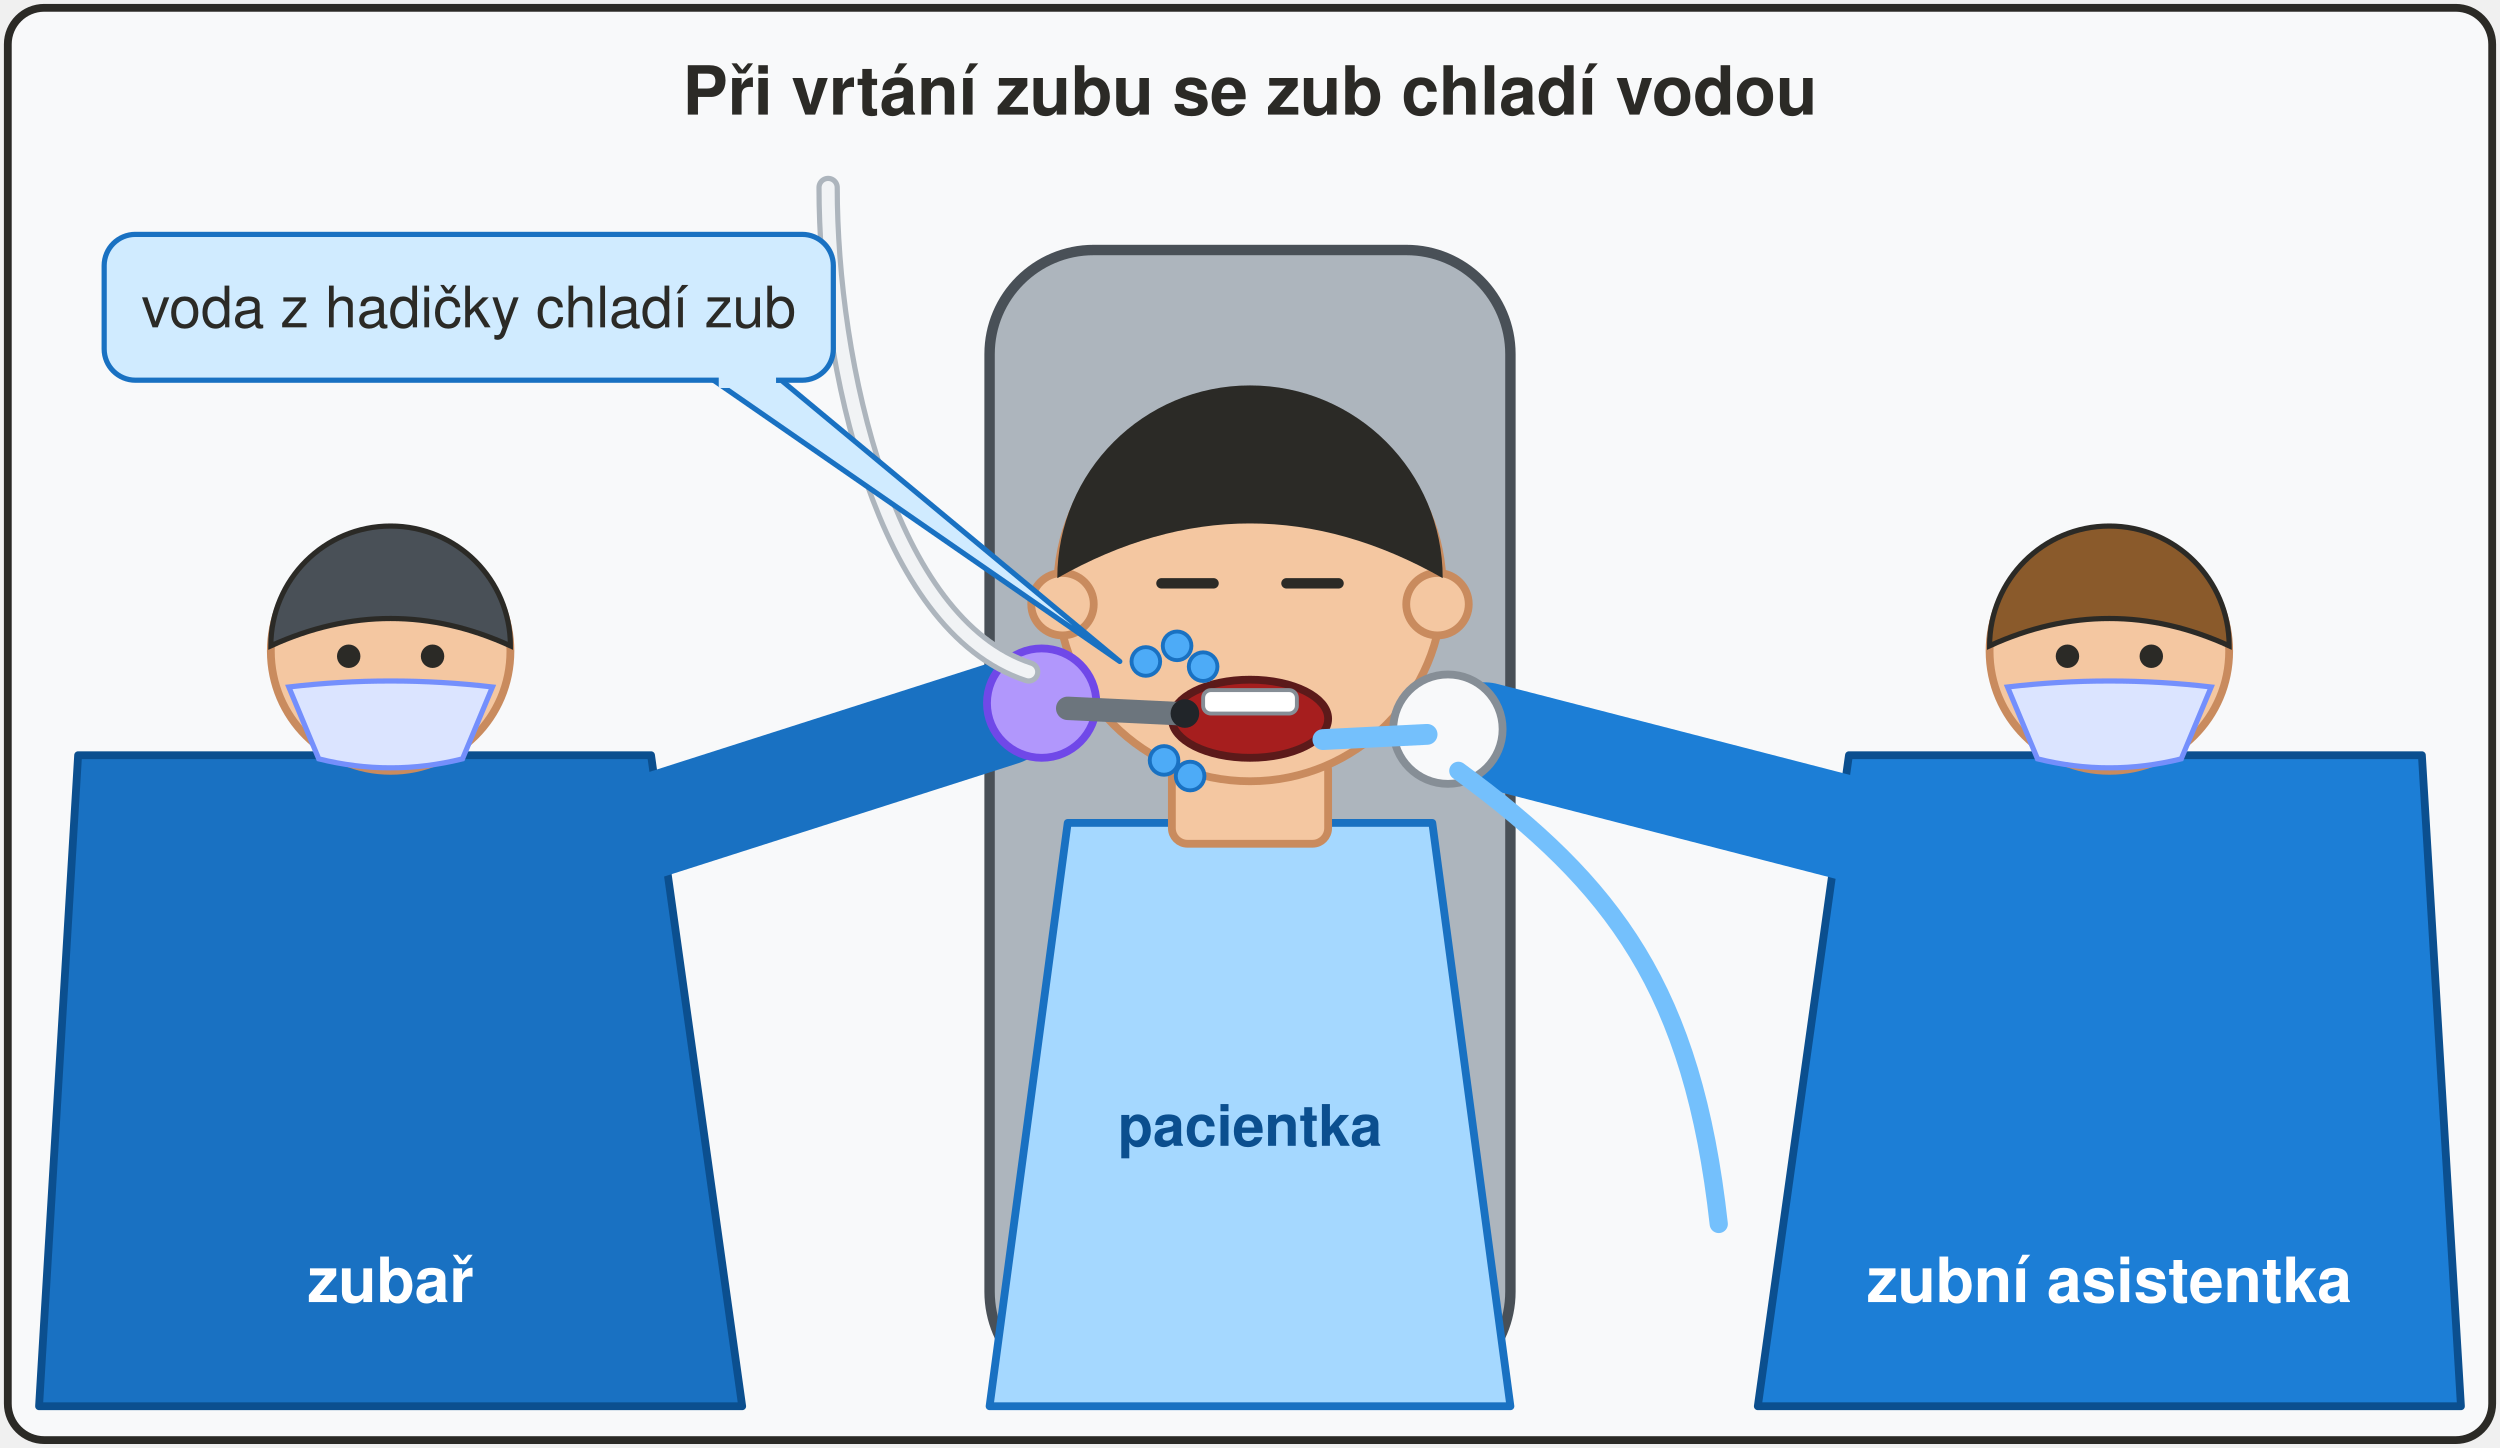
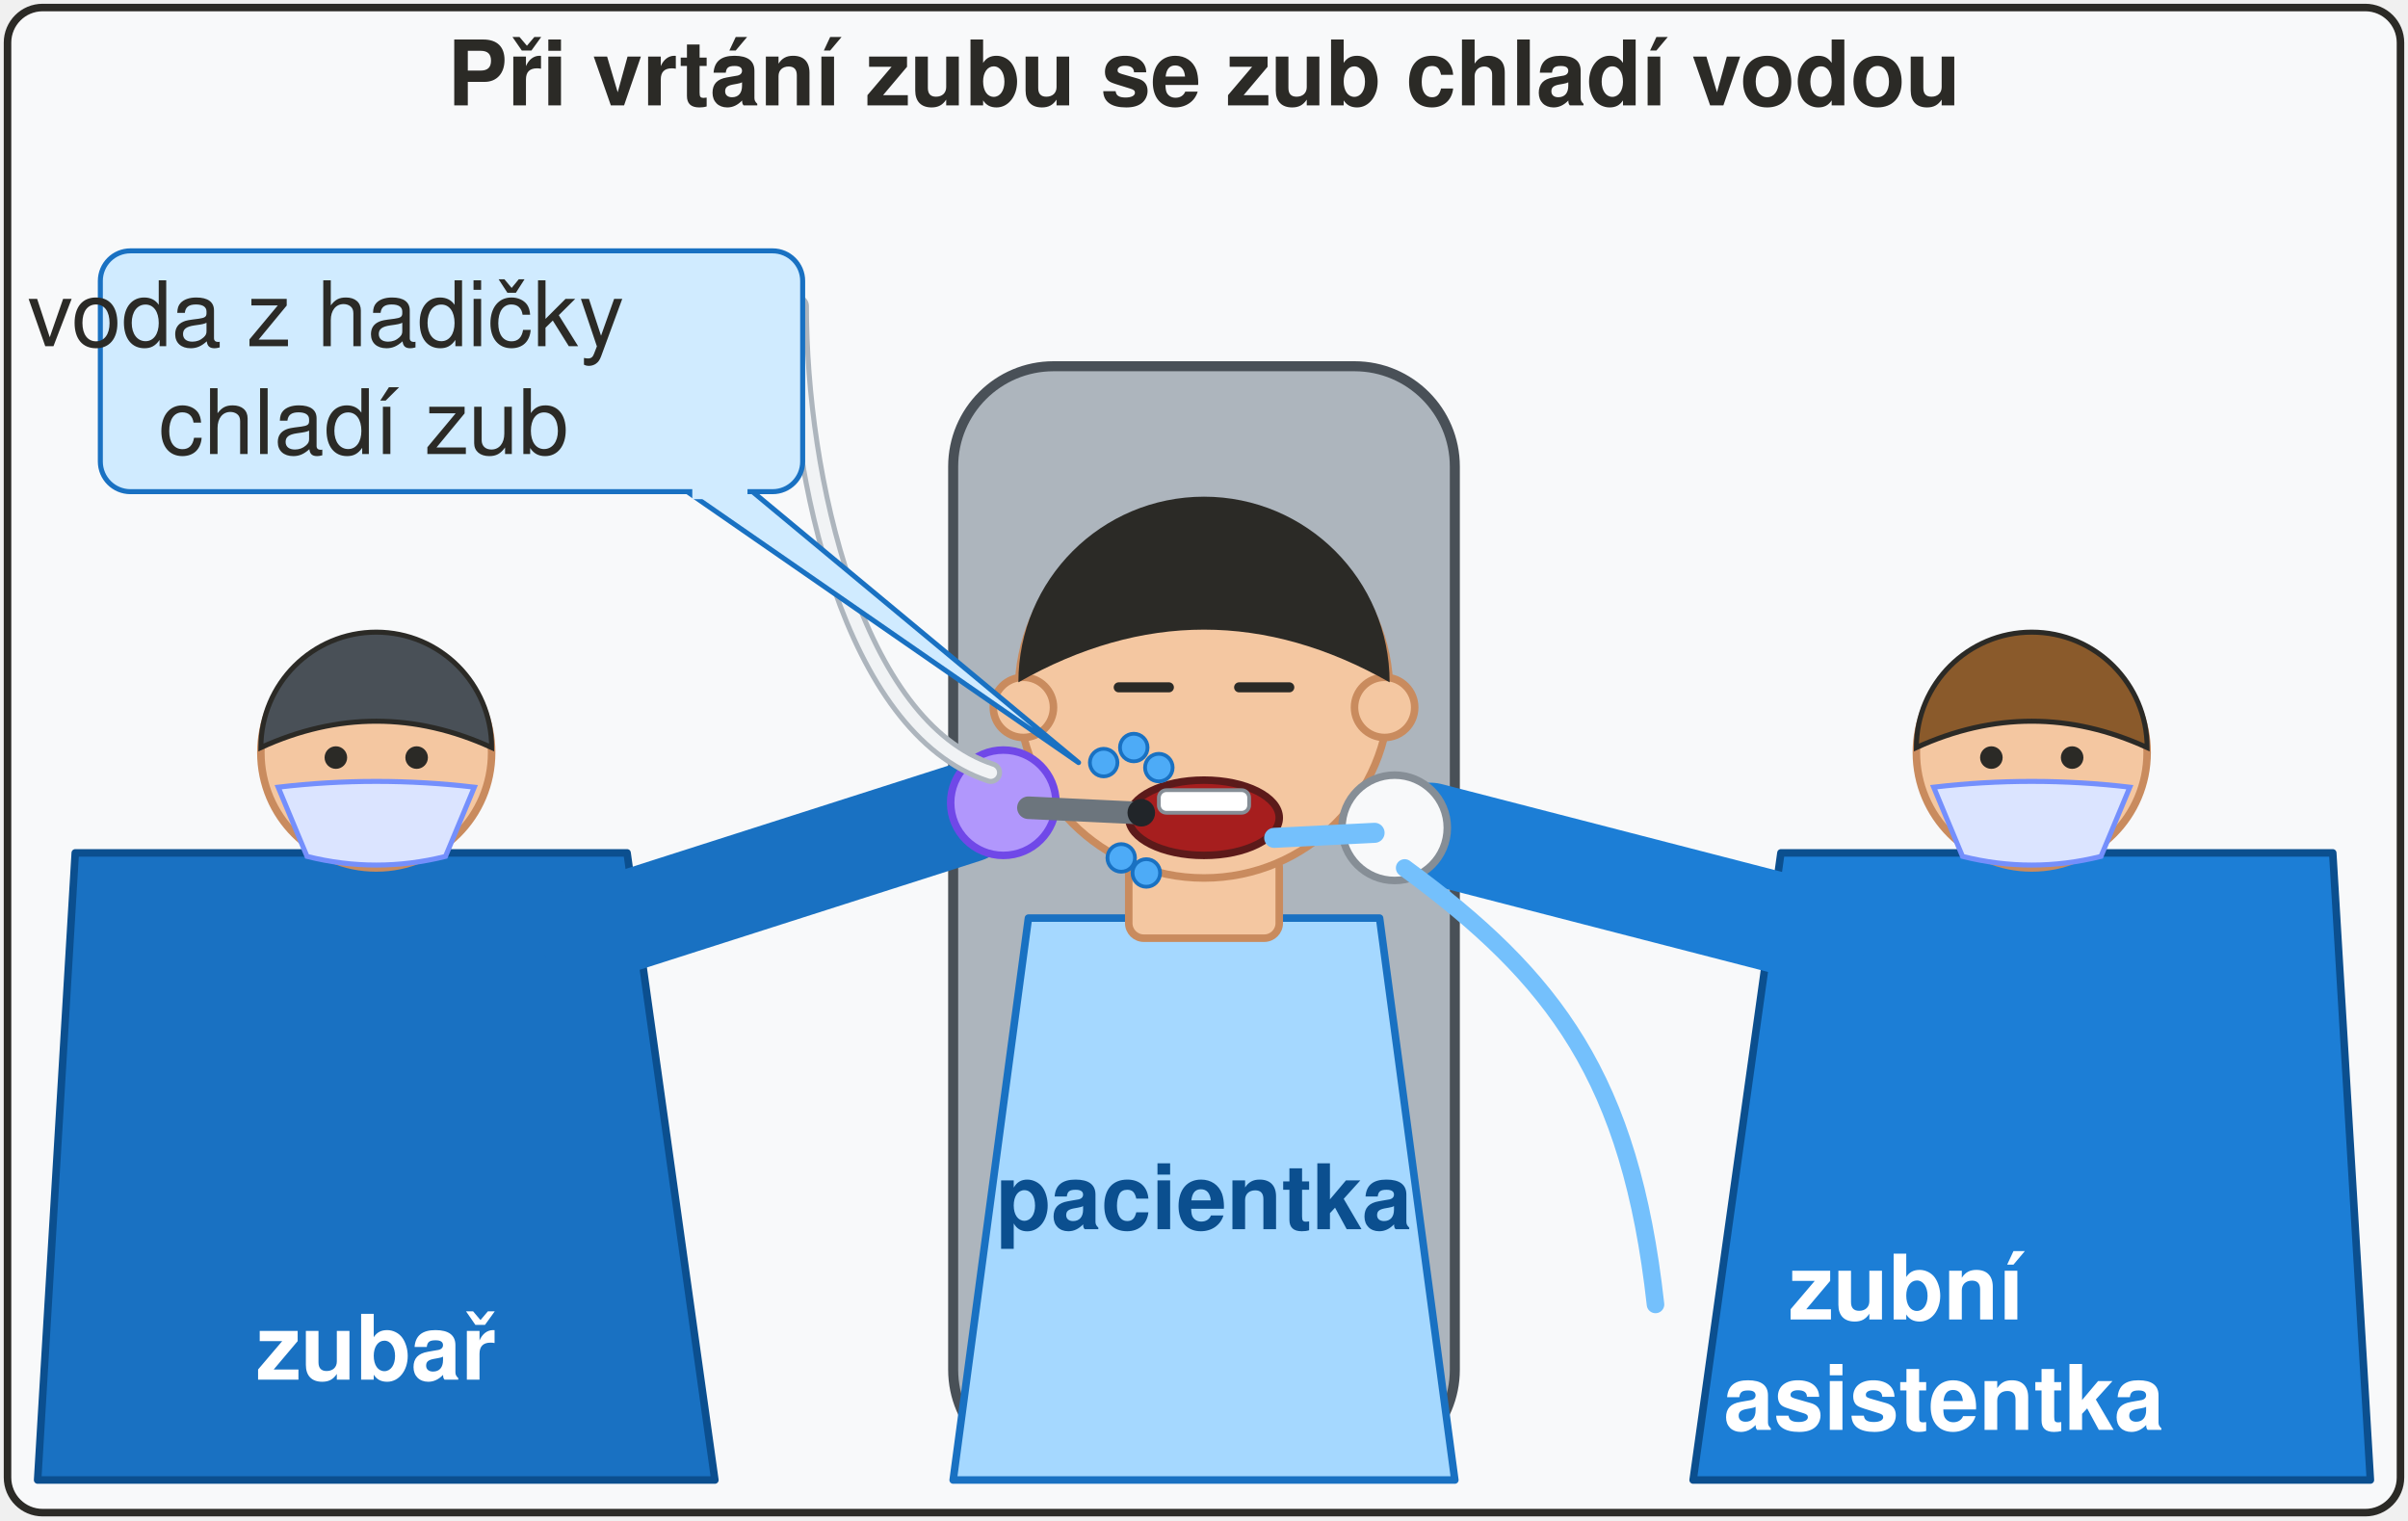
- <svg xmlns="http://www.w3.org/2000/svg" xml:space="preserve" viewBox="0 0 960 556" font-family="'Segoe UI', Helvetica, Arial, sans-serif" role="img" aria-label="Zubař v modrém oděvu a fialových rukavicích vrtá zub pacientce v křesle. Z hadičky u vrtáku stříká voda, která zub chladí. Zubní asistentka vedle drží odsávačku.">
+ <svg xmlns="http://www.w3.org/2000/svg" xml:space="preserve" viewBox="0 0 960 606" font-family="'Segoe UI', Helvetica, Arial, sans-serif" role="img" aria-label="Zubař v modrém oděvu a fialových rukavicích vrtá zub pacientce v křesle. Z hadičky u vrtáku stříká voda, která zub chladí. Zubní asistentka vedle drží odsávačku.">
  <defs>
    <marker id="a-cer" markerUnits="userSpaceOnUse" markerWidth="18" markerHeight="18" refX="15" refY="9" orient="auto">
      <path d="M0,0 L18,9 L0,18 z" fill="#e03131" />
    </marker>
    <marker id="a-mod" markerUnits="userSpaceOnUse" markerWidth="18" markerHeight="18" refX="15" refY="9" orient="auto">
      <path d="M0,0 L18,9 L0,18 z" fill="#1971c2" />
    </marker>
    <marker id="a-zel" markerUnits="userSpaceOnUse" markerWidth="18" markerHeight="18" refX="15" refY="9" orient="auto">
      <path d="M0,0 L18,9 L0,18 z" fill="#2f9e44" />
    </marker>
    <marker id="a-ora" markerUnits="userSpaceOnUse" markerWidth="18" markerHeight="18" refX="15" refY="9" orient="auto">
      <path d="M0,0 L18,9 L0,18 z" fill="#e8590c" />
    </marker>
    <marker id="a-ink" markerUnits="userSpaceOnUse" markerWidth="18" markerHeight="18" refX="15" refY="9" orient="auto">
      <path d="M0,0 L18,9 L0,18 z" fill="#2b2a26" />
    </marker>
    <marker id="a-sed" markerUnits="userSpaceOnUse" markerWidth="18" markerHeight="18" refX="15" refY="9" orient="auto">
      <path d="M0,0 L18,9 L0,18 z" fill="#495057" />
    </marker>
    <marker id="a-zlu" markerUnits="userSpaceOnUse" markerWidth="18" markerHeight="18" refX="15" refY="9" orient="auto">
      <path d="M0,0 L18,9 L0,18 z" fill="#f08c00" />
    </marker>
    <marker id="a-fia" markerUnits="userSpaceOnUse" markerWidth="18" markerHeight="18" refX="15" refY="9" orient="auto">
      <path d="M0,0 L18,9 L0,18 z" fill="#7048e8" />
    </marker>
    <marker id="b-cer" markerUnits="userSpaceOnUse" markerWidth="26" markerHeight="26" refX="23" refY="13" orient="auto">
      <path d="M0,0 L26,13 L0,26 z" fill="#e03131" />
    </marker>
    <marker id="b-zel" markerUnits="userSpaceOnUse" markerWidth="26" markerHeight="26" refX="23" refY="13" orient="auto">
      <path d="M0,0 L26,13 L0,26 z" fill="#2f9e44" />
    </marker>
    <marker id="b-mod" markerUnits="userSpaceOnUse" markerWidth="26" markerHeight="26" refX="23" refY="13" orient="auto">
      <path d="M0,0 L26,13 L0,26 z" fill="#1971c2" />
    </marker>
    <marker id="b-ora" markerUnits="userSpaceOnUse" markerWidth="26" markerHeight="26" refX="23" refY="13" orient="auto">
      <path d="M0,0 L26,13 L0,26 z" fill="#e8590c" />
    </marker>
    <marker id="b-ink" markerUnits="userSpaceOnUse" markerWidth="26" markerHeight="26" refX="23" refY="13" orient="auto">
      <path d="M0,0 L26,13 L0,26 z" fill="#2b2a26" />
    </marker>
    <marker id="b-zlu" markerUnits="userSpaceOnUse" markerWidth="26" markerHeight="26" refX="23" refY="13" orient="auto">
      <path d="M0,0 L26,13 L0,26 z" fill="#f08c00" />
    </marker>
    <clipPath id="kl">
-       <rect x="3" y="3" width="954" height="550" rx="14" />
+       <rect x="3" y="3" width="954" height="600" rx="14" />
    </clipPath>
  </defs>
-   <rect x="3" y="3" width="954" height="550" rx="14" fill="#f8f9fa" stroke="#2b2a26" stroke-width="3" />
+   <rect x="3" y="3" width="954" height="600" rx="14" fill="#f8f9fa" stroke="#2b2a26" stroke-width="3" />
  <g clip-path="url(#kl)">
-     <text x="480.0" y="44.0" font-size="26" font-weight="bold" fill="#2b2a26" text-anchor="middle">Při vrtání zubu se zub chladí vodou</text>
-     <rect x="380.0" y="96.0" width="200.0" height="440.0" rx="40" fill="#adb5bd" stroke="#495057" stroke-width="4" />
-     <path d="M410.0,316.0 L550.0,316.0 L580.0,540.0 L380.0,540.0 z" fill="#a5d8ff" stroke="#1971c2" stroke-width="3" stroke-linejoin="round" stroke-linecap="round" />
-     <text x="480.0" y="440.0" font-size="22" font-weight="bold" fill="#0b4f8f" text-anchor="middle">pacientka</text>
-     <rect x="450.0" y="290.0" width="60.0" height="34.0" rx="6" fill="#f4c7a1" stroke="#c98b5e" stroke-width="3" />
-     <circle cx="480.0" cy="226.0" r="74" fill="#f4c7a1" stroke="#c98b5e" stroke-width="3" />
-     <circle cx="408.0" cy="232.0" r="12" fill="#f4c7a1" stroke="#c98b5e" stroke-width="3" />
-     <circle cx="552.0" cy="232.0" r="12" fill="#f4c7a1" stroke="#c98b5e" stroke-width="3" />
-     <path d="M406,222 A74,74 0 0 1 554,222 Q480,180 406,222 z" fill="#2b2a26" />
-     <line x1="446.0" y1="224.0" x2="466.0" y2="224.0" stroke="#2b2a26" stroke-width="4" stroke-linecap="round" />
-     <line x1="494.0" y1="224.0" x2="514.0" y2="224.0" stroke="#2b2a26" stroke-width="4" stroke-linecap="round" />
-     <ellipse cx="480" cy="276" rx="30" ry="15" fill="#a61e1e" stroke="#5c1a1a" stroke-width="3" />
-     <rect x="462.0" y="265.0" width="36.0" height="9.0" rx="3" fill="#ffffff" stroke="#868e96" stroke-width="1.5" />
-     <path d="M30.0,290.0 L250.0,290.0 L285.0,540.0 L15.0,540.0 z" fill="#1971c2" stroke="#0b4f8f" stroke-width="3" stroke-linejoin="round" stroke-linecap="round" />
-     <text x="150.0" y="500.0" font-size="24" font-weight="bold" fill="#ffffff" text-anchor="middle">zubař</text>
-     <circle cx="150.0" cy="250.0" r="46" fill="#f4c7a1" stroke="#c98b5e" stroke-width="3" />
-     <path d="M104,248 A46,46 0 0 1 196,248 Q150,227.0 104,248 z" fill="#495057" stroke="#2b2a26" stroke-width="2" />
-     <circle cx="133.9" cy="252.0" r="4" fill="#2b2a26" stroke="#2b2a26" stroke-width="1" />
-     <circle cx="166.1" cy="252.0" r="4" fill="#2b2a26" stroke="#2b2a26" stroke-width="1" />
-     <path d="M110.9,263.8 Q150,259.2 189.1,263.8 L177.6,291.4 Q150,298.3 122.4,291.4 z" fill="#dbe4ff" stroke="#748ffc" stroke-width="2" />
-     <line x1="235.0" y1="322.0" x2="385.0" y2="274.0" stroke="#1971c2" stroke-width="40" stroke-linecap="round" />
-     <circle cx="400.0" cy="270.0" r="21" fill="#b197fc" stroke="#7048e8" stroke-width="3" />
-     <path d="M395,258 C340,240 318,140 318,72" fill="none" stroke="#adb5bd" stroke-width="9" stroke-linejoin="round" stroke-linecap="round" />
-     <path d="M395,258 C340,240 318,140 318,72" fill="none" stroke="#f1f3f5" stroke-width="5" stroke-linejoin="round" stroke-linecap="round" />
-     <line x1="410.0" y1="272.0" x2="452.0" y2="274.0" stroke="#6c757d" stroke-width="9" stroke-linecap="round" />
-     <circle cx="455.0" cy="274.0" r="5" fill="#212529" stroke="#212529" stroke-width="1" />
-     <circle cx="440.0" cy="254.0" r="5.5" fill="#4dabf7" stroke="#1971c2" stroke-width="1.5" />
-     <circle cx="452.0" cy="248.0" r="5.5" fill="#4dabf7" stroke="#1971c2" stroke-width="1.5" />
-     <circle cx="462.0" cy="256.0" r="5.5" fill="#4dabf7" stroke="#1971c2" stroke-width="1.5" />
-     <circle cx="447.0" cy="292.0" r="5.5" fill="#4dabf7" stroke="#1971c2" stroke-width="1.5" />
-     <circle cx="457.0" cy="298.0" r="5.5" fill="#4dabf7" stroke="#1971c2" stroke-width="1.5" />
-     <path d="M710.0,290.0 L930.0,290.0 L945.0,540.0 L675.0,540.0 z" fill="#1c7ed6" stroke="#0b4f8f" stroke-width="3" stroke-linejoin="round" stroke-linecap="round" />
-     <text x="810.0" y="500.0" font-size="24" font-weight="bold" fill="#ffffff" text-anchor="middle">zubní asistentka</text>
-     <circle cx="810.0" cy="250.0" r="46" fill="#f4c7a1" stroke="#c98b5e" stroke-width="3" />
-     <path d="M764,248 A46,46 0 0 1 856,248 Q810,227.0 764,248 z" fill="#8a5a2b" stroke="#2b2a26" stroke-width="2" />
-     <circle cx="793.9" cy="252.0" r="4" fill="#2b2a26" stroke="#2b2a26" stroke-width="1" />
-     <circle cx="826.1" cy="252.0" r="4" fill="#2b2a26" stroke="#2b2a26" stroke-width="1" />
-     <path d="M770.9,263.8 Q810,259.2 849.1,263.8 L837.6,291.4 Q810,298.3 782.4,291.4 z" fill="#dbe4ff" stroke="#748ffc" stroke-width="2" />
-     <line x1="725.0" y1="322.0" x2="570.0" y2="282.0" stroke="#1c7ed6" stroke-width="40" stroke-linecap="round" />
-     <circle cx="556.0" cy="280.0" r="21" fill="#f8f9fa" stroke="#868e96" stroke-width="3" />
-     <line x1="548.0" y1="282.0" x2="508.0" y2="284.0" stroke="#74c0fc" stroke-width="8" stroke-linecap="round" />
-     <path d="M560,296 C620,340 650,380 660,470" fill="none" stroke="#74c0fc" stroke-width="7" stroke-linejoin="round" stroke-linecap="round" />
-     <path d="M274,146 L430,254 L300,146 z" fill="#d0ebff" stroke="#1971c2" stroke-width="2" stroke-linejoin="round" />
-     <rect x="40.0" y="90.0" width="280.0" height="56.0" rx="12" fill="#d0ebff" stroke="#1971c2" stroke-width="2" />
-     <rect x="276" y="143" width="22" height="6" fill="#d0ebff" />
-     <text x="180.0" y="125.7" font-size="22" fill="#2b2a26" text-anchor="middle">voda z hadičky chladí zub</text>
+     <text x="480" y="42" font-size="36" font-weight="bold" fill="#2b2a26" text-anchor="middle">Při vrtání zubu se zub chladí vodou</text>
+     <g transform="translate(0,50)">
+       <rect x="380.0" y="96.0" width="200.0" height="440.0" rx="40" fill="#adb5bd" stroke="#495057" stroke-width="4" />
+       <path d="M410.0,316.0 L550.0,316.0 L580.0,540.0 L380.0,540.0 z" fill="#a5d8ff" stroke="#1971c2" stroke-width="3" stroke-linejoin="round" stroke-linecap="round" />
+       <text x="480.0" y="440.0" font-size="36" font-weight="bold" fill="#0b4f8f" text-anchor="middle">pacientka</text>
+       <rect x="450.0" y="290.0" width="60.0" height="34.0" rx="6" fill="#f4c7a1" stroke="#c98b5e" stroke-width="3" />
+       <circle cx="480.0" cy="226.0" r="74" fill="#f4c7a1" stroke="#c98b5e" stroke-width="3" />
+       <circle cx="408.0" cy="232.0" r="12" fill="#f4c7a1" stroke="#c98b5e" stroke-width="3" />
+       <circle cx="552.0" cy="232.0" r="12" fill="#f4c7a1" stroke="#c98b5e" stroke-width="3" />
+       <path d="M406,222 A74,74 0 0 1 554,222 Q480,180 406,222 z" fill="#2b2a26" />
+       <line x1="446.0" y1="224.0" x2="466.0" y2="224.0" stroke="#2b2a26" stroke-width="4" stroke-linecap="round" />
+       <line x1="494.0" y1="224.0" x2="514.0" y2="224.0" stroke="#2b2a26" stroke-width="4" stroke-linecap="round" />
+       <ellipse cx="480" cy="276" rx="30" ry="15" fill="#a61e1e" stroke="#5c1a1a" stroke-width="3" />
+       <rect x="462.0" y="265.0" width="36.0" height="9.0" rx="3" fill="#ffffff" stroke="#868e96" stroke-width="1.5" />
+       <path d="M30.0,290.0 L250.0,290.0 L285.0,540.0 L15.0,540.0 z" fill="#1971c2" stroke="#0b4f8f" stroke-width="3" stroke-linejoin="round" stroke-linecap="round" />
+       <text x="150.0" y="500.0" font-size="36" font-weight="bold" fill="#ffffff" text-anchor="middle">zubař</text>
+       <circle cx="150.0" cy="250.0" r="46" fill="#f4c7a1" stroke="#c98b5e" stroke-width="3" />
+       <path d="M104,248 A46,46 0 0 1 196,248 Q150,227.0 104,248 z" fill="#495057" stroke="#2b2a26" stroke-width="2" />
+       <circle cx="133.9" cy="252.0" r="4" fill="#2b2a26" stroke="#2b2a26" stroke-width="1" />
+       <circle cx="166.1" cy="252.0" r="4" fill="#2b2a26" stroke="#2b2a26" stroke-width="1" />
+       <path d="M110.9,263.8 Q150,259.2 189.1,263.8 L177.6,291.4 Q150,298.3 122.4,291.4 z" fill="#dbe4ff" stroke="#748ffc" stroke-width="2" />
+       <line x1="235.0" y1="322.0" x2="385.0" y2="274.0" stroke="#1971c2" stroke-width="40" stroke-linecap="round" />
+       <circle cx="400.0" cy="270.0" r="21" fill="#b197fc" stroke="#7048e8" stroke-width="3" />
+       <path d="M395,258 C340,240 318,140 318,72" fill="none" stroke="#adb5bd" stroke-width="9" stroke-linejoin="round" stroke-linecap="round" />
+       <path d="M395,258 C340,240 318,140 318,72" fill="none" stroke="#f1f3f5" stroke-width="5" stroke-linejoin="round" stroke-linecap="round" />
+       <line x1="410.0" y1="272.0" x2="452.0" y2="274.0" stroke="#6c757d" stroke-width="9" stroke-linecap="round" />
+       <circle cx="455.0" cy="274.0" r="5" fill="#212529" stroke="#212529" stroke-width="1" />
+       <circle cx="440.0" cy="254.0" r="5.5" fill="#4dabf7" stroke="#1971c2" stroke-width="1.5" />
+       <circle cx="452.0" cy="248.0" r="5.5" fill="#4dabf7" stroke="#1971c2" stroke-width="1.5" />
+       <circle cx="462.0" cy="256.0" r="5.5" fill="#4dabf7" stroke="#1971c2" stroke-width="1.5" />
+       <circle cx="447.0" cy="292.0" r="5.5" fill="#4dabf7" stroke="#1971c2" stroke-width="1.5" />
+       <circle cx="457.0" cy="298.0" r="5.5" fill="#4dabf7" stroke="#1971c2" stroke-width="1.5" />
+       <path d="M710.0,290.0 L930.0,290.0 L945.0,540.0 L675.0,540.0 z" fill="#1c7ed6" stroke="#0b4f8f" stroke-width="3" stroke-linejoin="round" stroke-linecap="round" />
+       <text x="810.0" y="476" font-size="36" font-weight="bold" fill="#ffffff" text-anchor="middle">
+         <tspan x="810" dy="0">zubní </tspan>
+         <tspan x="810" dy="44">asistentka</tspan>
+       </text>
+       <circle cx="810.0" cy="250.0" r="46" fill="#f4c7a1" stroke="#c98b5e" stroke-width="3" />
+       <path d="M764,248 A46,46 0 0 1 856,248 Q810,227.0 764,248 z" fill="#8a5a2b" stroke="#2b2a26" stroke-width="2" />
+       <circle cx="793.9" cy="252.0" r="4" fill="#2b2a26" stroke="#2b2a26" stroke-width="1" />
+       <circle cx="826.1" cy="252.0" r="4" fill="#2b2a26" stroke="#2b2a26" stroke-width="1" />
+       <path d="M770.9,263.8 Q810,259.2 849.1,263.8 L837.6,291.4 Q810,298.3 782.4,291.4 z" fill="#dbe4ff" stroke="#748ffc" stroke-width="2" />
+       <line x1="725.0" y1="322.0" x2="570.0" y2="282.0" stroke="#1c7ed6" stroke-width="40" stroke-linecap="round" />
+       <circle cx="556.0" cy="280.0" r="21" fill="#f8f9fa" stroke="#868e96" stroke-width="3" />
+       <line x1="548.0" y1="282.0" x2="508.0" y2="284.0" stroke="#74c0fc" stroke-width="8" stroke-linecap="round" />
+       <path d="M560,296 C620,340 650,380 660,470" fill="none" stroke="#74c0fc" stroke-width="7" stroke-linejoin="round" stroke-linecap="round" />
+       <path d="M274,146 L430,254 L300,146 z" fill="#d0ebff" stroke="#1971c2" stroke-width="2" stroke-linejoin="round" />
+       <rect x="40.0" y="50" width="280.0" height="96" rx="12" fill="#d0ebff" stroke="#1971c2" stroke-width="2" />
+       <rect x="276" y="143" width="22" height="6" fill="#d0ebff" />
+       <text x="180.0" y="88" font-size="36" fill="#2b2a26" text-anchor="middle">
+         <tspan x="180" dy="0">voda z hadičky </tspan>
+         <tspan x="180" dy="43">chladí zub</tspan>
+       </text>
+     </g>
  </g>
</svg>
